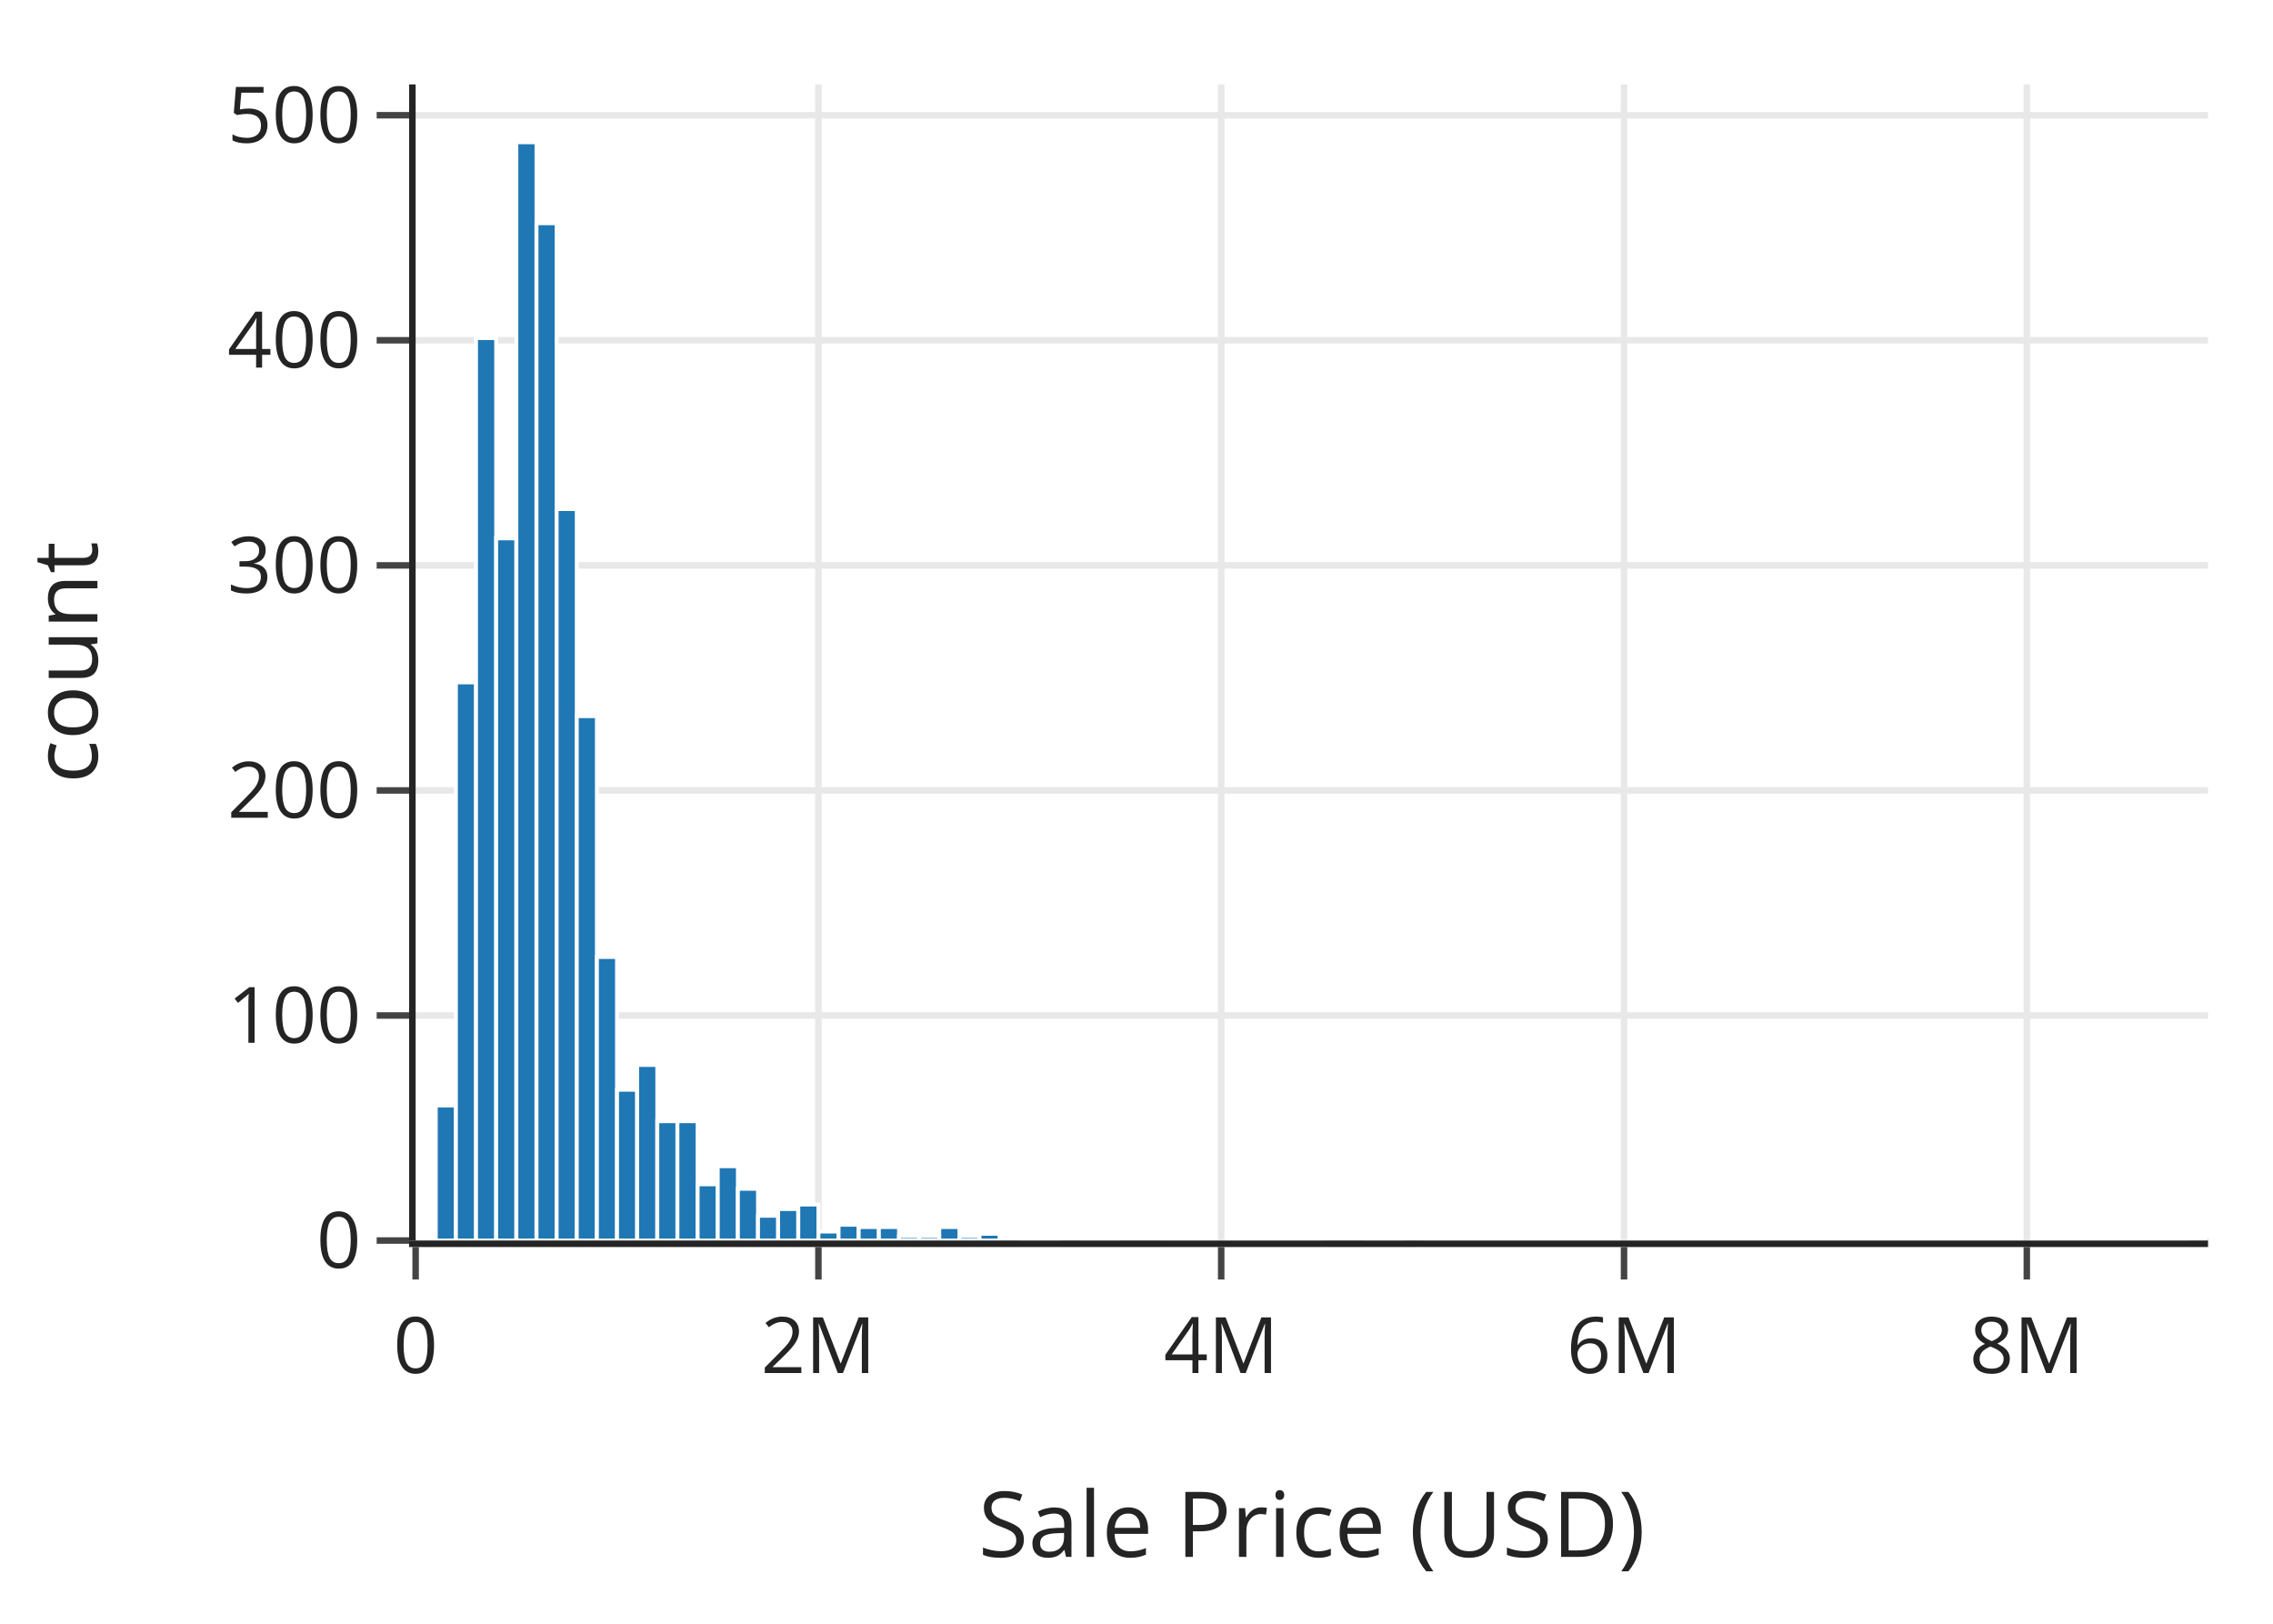
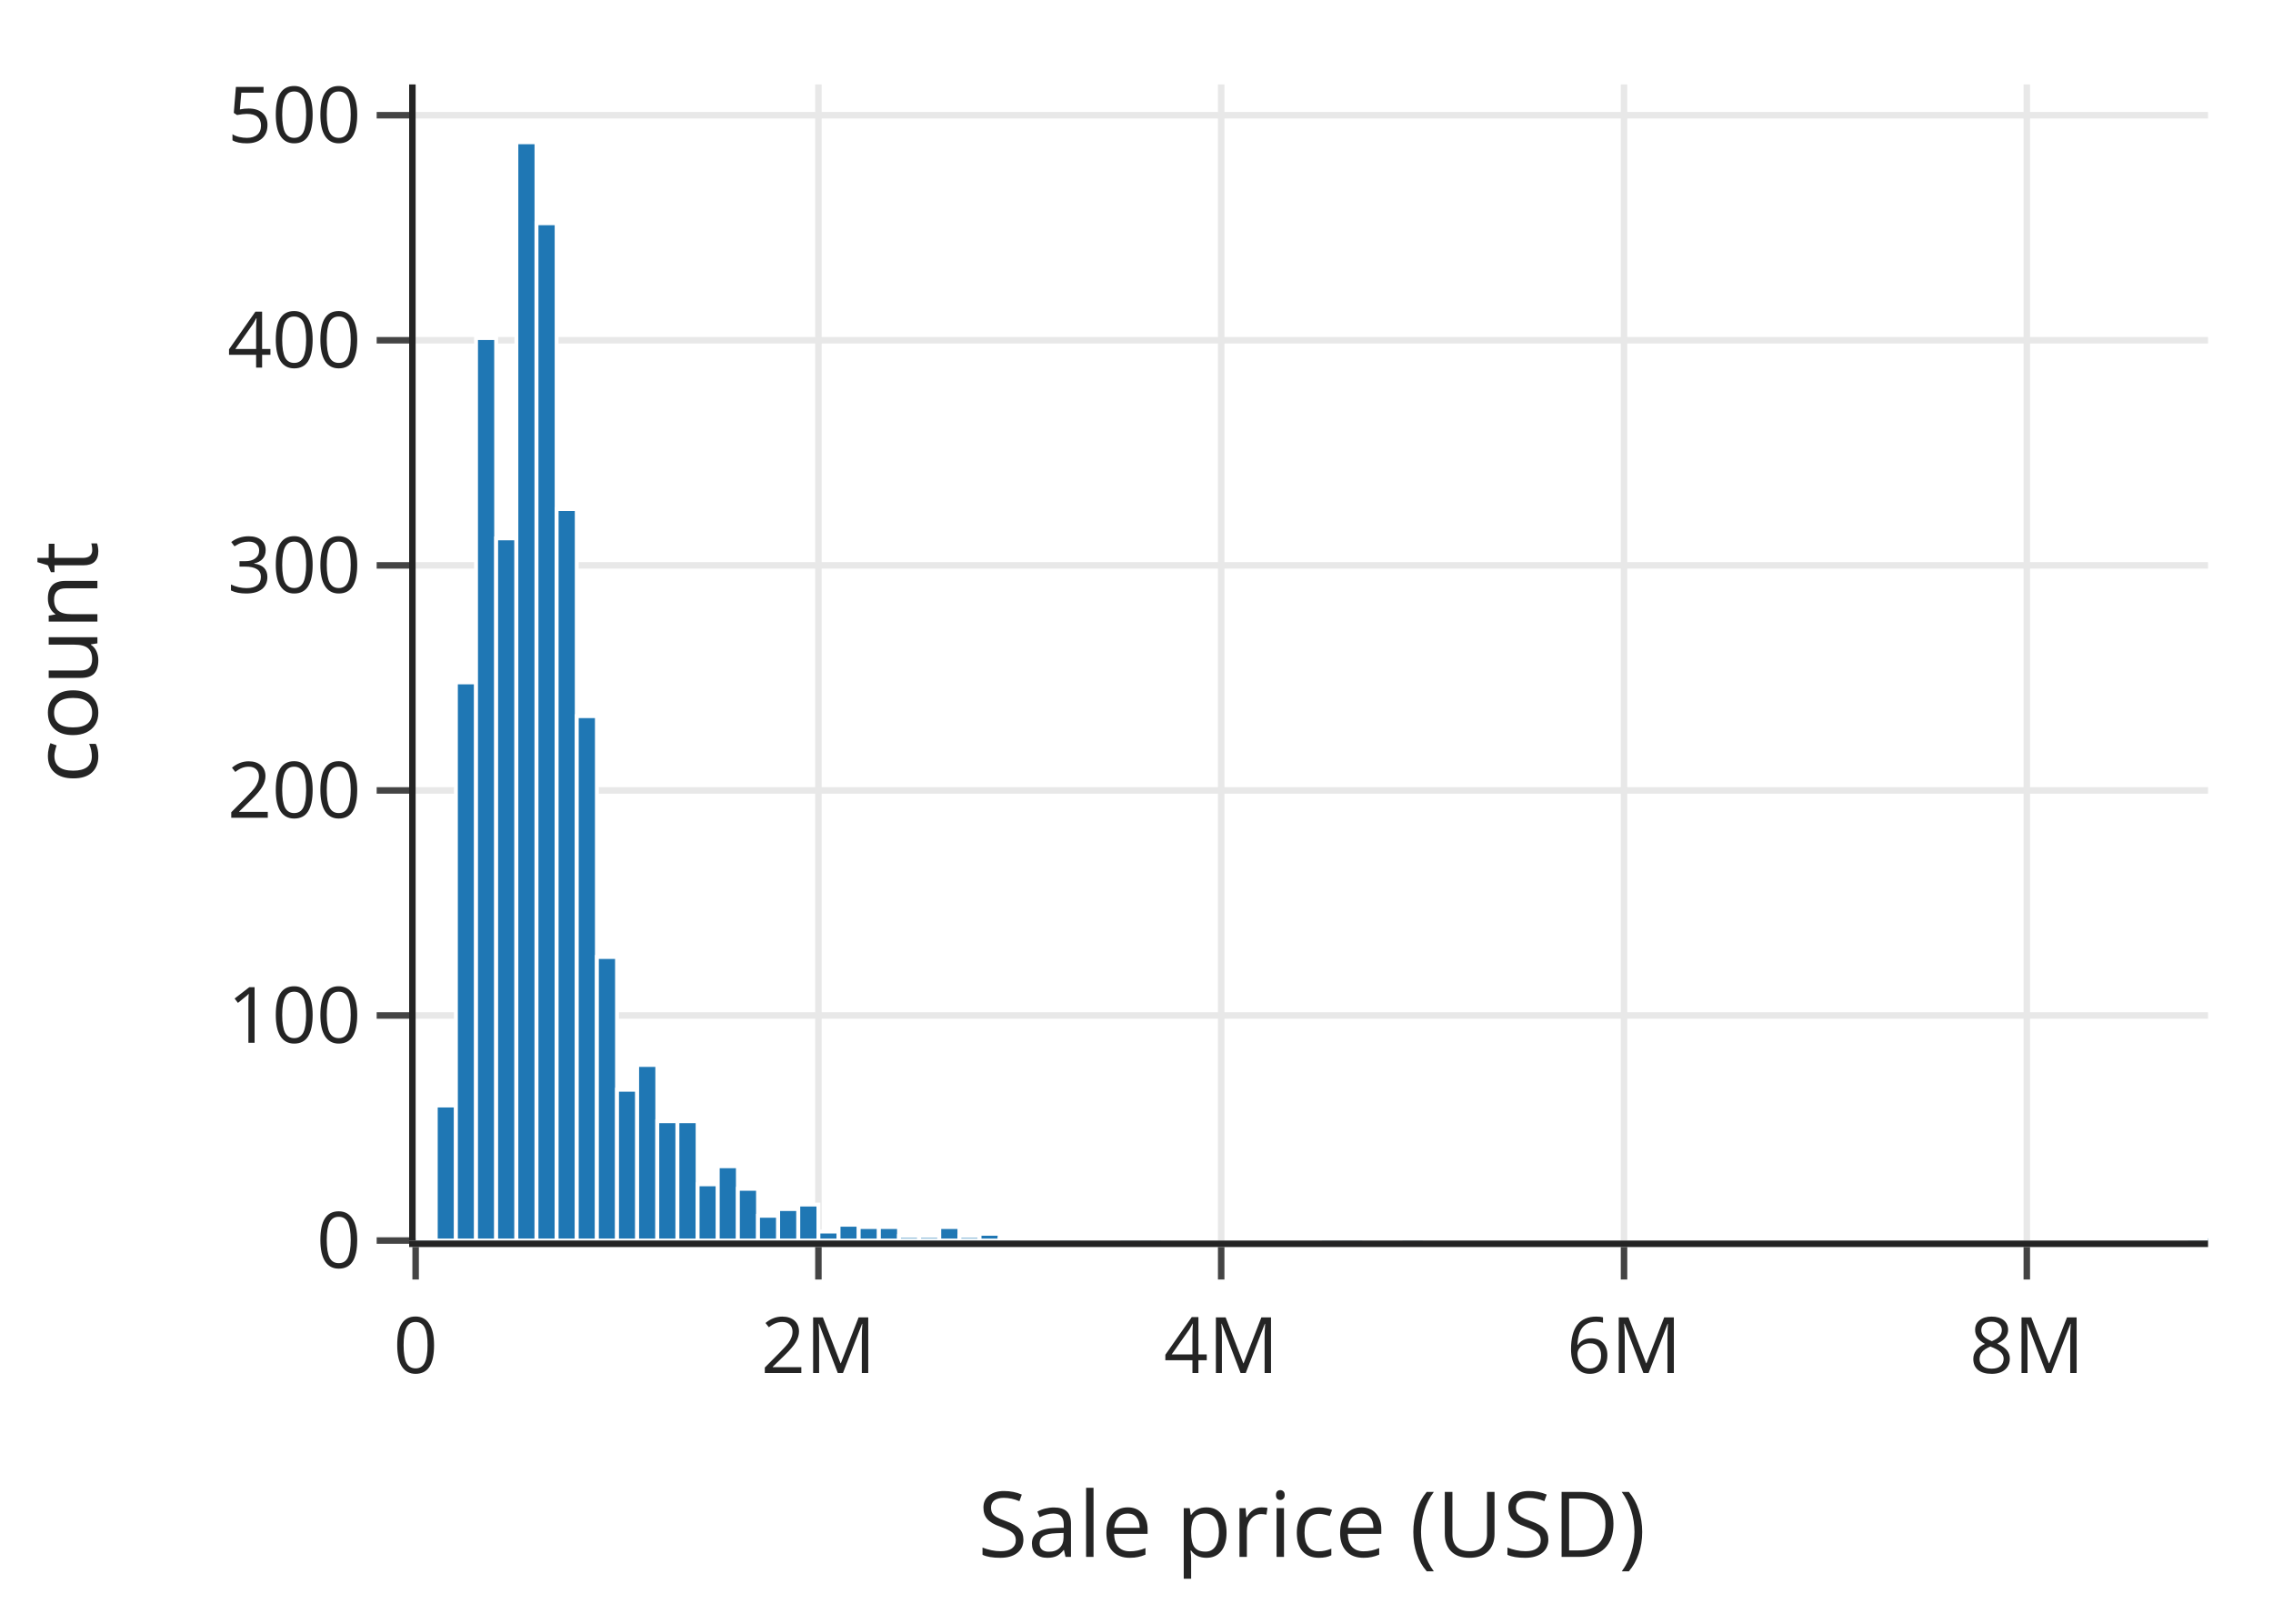
<svg xmlns="http://www.w3.org/2000/svg" class="main-svg" width="350" height="250" style="" viewBox="0 0 350 250">
  <rect x="0" y="0" width="350" height="250" style="fill: rgb(255, 255, 255); fill-opacity: 1;" />
-   <defs id="defs-b0711f">
+   <defs id="defs-b4df05">
    <g class="clips">
-       <clipPath id="clipb0711fxyplot" class="plotclip">
+       <clipPath id="clipb4df05xyplot" class="plotclip">
        <rect width="276" height="178" />
      </clipPath>
-       <clipPath class="axesclip" id="clipb0711fx">
+       <clipPath class="axesclip" id="clipb4df05x">
        <rect x="64" y="0" width="276" height="250" />
      </clipPath>
-       <clipPath class="axesclip" id="clipb0711fy">
+       <clipPath class="axesclip" id="clipb4df05y">
        <rect x="0" y="13" width="350" height="178" />
      </clipPath>
-       <clipPath class="axesclip" id="clipb0711fxy">
+       <clipPath class="axesclip" id="clipb4df05xy">
        <rect x="64" y="13" width="276" height="178" />
      </clipPath>
    </g>
    <g class="gradients" />
    <g class="patterns" />
  </defs>
  <g class="bglayer" />
  <g class="layer-below">
    <g class="imagelayer" />
    <g class="shapelayer" />
  </g>
  <g class="cartesianlayer">
    <g class="subplot xy">
      <g class="layer-subplot">
        <g class="shapelayer" />
        <g class="imagelayer" />
      </g>
      <g class="gridlayer">
        <g class="x">
          <path class="xgrid crisp" transform="translate(126.02,0)" d="M0,13v178" style="stroke: rgb(232, 232, 232); stroke-opacity: 1; stroke-width: 1px;" />
          <path class="xgrid crisp" transform="translate(188.04,0)" d="M0,13v178" style="stroke: rgb(232, 232, 232); stroke-opacity: 1; stroke-width: 1px;" />
          <path class="xgrid crisp" transform="translate(250.07,0)" d="M0,13v178" style="stroke: rgb(232, 232, 232); stroke-opacity: 1; stroke-width: 1px;" />
          <path class="xgrid crisp" transform="translate(312.09,0)" d="M0,13v178" style="stroke: rgb(232, 232, 232); stroke-opacity: 1; stroke-width: 1px;" />
        </g>
        <g class="y">
          <path class="ygrid crisp" transform="translate(0,156.35)" d="M64,0h276" style="stroke: rgb(232, 232, 232); stroke-opacity: 1; stroke-width: 1px;" />
          <path class="ygrid crisp" transform="translate(0,121.7)" d="M64,0h276" style="stroke: rgb(232, 232, 232); stroke-opacity: 1; stroke-width: 1px;" />
          <path class="ygrid crisp" transform="translate(0,87.05)" d="M64,0h276" style="stroke: rgb(232, 232, 232); stroke-opacity: 1; stroke-width: 1px;" />
          <path class="ygrid crisp" transform="translate(0,52.39)" d="M64,0h276" style="stroke: rgb(232, 232, 232); stroke-opacity: 1; stroke-width: 1px;" />
          <path class="ygrid crisp" transform="translate(0,17.74)" d="M64,0h276" style="stroke: rgb(232, 232, 232); stroke-opacity: 1; stroke-width: 1px;" />
        </g>
      </g>
      <g class="zerolinelayer" />
      <path class="xlines-below" />
      <path class="ylines-below" />
      <g class="overlines-below" />
      <g class="xaxislayer-below" />
      <g class="yaxislayer-below" />
      <g class="overaxes-below" />
-       <g class="plot" transform="translate(64,13)" clip-path="url(#clipb0711fxyplot)">
+       <g class="plot" transform="translate(64,13)" clip-path="url(#clipb4df05xyplot)">
        <g class="barlayer mlayer">
          <g class="trace bars" style="opacity: 1;">
            <g class="points">
              <g class="point">
                <path d="M0,178V177.65H3.1V178Z" style="vector-effect: non-scaling-stroke; opacity: 1; stroke-width: 0.6px; fill: rgb(31, 119, 180); fill-opacity: 1; stroke: rgb(255, 255, 255); stroke-opacity: 1;" />
              </g>
              <g class="point">
                <path d="M3.1,178V157.21H6.2V178Z" style="vector-effect: non-scaling-stroke; opacity: 1; stroke-width: 0.6px; fill: rgb(31, 119, 180); fill-opacity: 1; stroke: rgb(255, 255, 255); stroke-opacity: 1;" />
              </g>
              <g class="point">
                <path d="M6.2,178V92.06H9.3V178Z" style="vector-effect: non-scaling-stroke; opacity: 1; stroke-width: 0.6px; fill: rgb(31, 119, 180); fill-opacity: 1; stroke: rgb(255, 255, 255); stroke-opacity: 1;" />
              </g>
              <g class="point">
                <path d="M9.3,178V39.05H12.4V178Z" style="vector-effect: non-scaling-stroke; opacity: 1; stroke-width: 0.6px; fill: rgb(31, 119, 180); fill-opacity: 1; stroke: rgb(255, 255, 255); stroke-opacity: 1;" />
              </g>
              <g class="point">
                <path d="M12.4,178V69.89H15.51V178Z" style="vector-effect: non-scaling-stroke; opacity: 1; stroke-width: 0.6px; fill: rgb(31, 119, 180); fill-opacity: 1; stroke: rgb(255, 255, 255); stroke-opacity: 1;" />
              </g>
              <g class="point">
                <path d="M15.51,178V8.9H18.61V178Z" style="vector-effect: non-scaling-stroke; opacity: 1; stroke-width: 0.6px; fill: rgb(31, 119, 180); fill-opacity: 1; stroke: rgb(255, 255, 255); stroke-opacity: 1;" />
              </g>
              <g class="point">
                <path d="M18.61,178V21.37H21.71V178Z" style="vector-effect: non-scaling-stroke; opacity: 1; stroke-width: 0.6px; fill: rgb(31, 119, 180); fill-opacity: 1; stroke: rgb(255, 255, 255); stroke-opacity: 1;" />
              </g>
              <g class="point">
                <path d="M21.71,178V65.38H24.81V178Z" style="vector-effect: non-scaling-stroke; opacity: 1; stroke-width: 0.6px; fill: rgb(31, 119, 180); fill-opacity: 1; stroke: rgb(255, 255, 255); stroke-opacity: 1;" />
              </g>
              <g class="point">
                <path d="M24.81,178V97.26H27.91V178Z" style="vector-effect: non-scaling-stroke; opacity: 1; stroke-width: 0.6px; fill: rgb(31, 119, 180); fill-opacity: 1; stroke: rgb(255, 255, 255); stroke-opacity: 1;" />
              </g>
              <g class="point">
                <path d="M27.91,178V134.34H31.01V178Z" style="vector-effect: non-scaling-stroke; opacity: 1; stroke-width: 0.6px; fill: rgb(31, 119, 180); fill-opacity: 1; stroke: rgb(255, 255, 255); stroke-opacity: 1;" />
              </g>
              <g class="point">
                <path d="M31.01,178V154.78H34.11V178Z" style="vector-effect: non-scaling-stroke; opacity: 1; stroke-width: 0.6px; fill: rgb(31, 119, 180); fill-opacity: 1; stroke: rgb(255, 255, 255); stroke-opacity: 1;" />
              </g>
              <g class="point">
                <path d="M34.11,178V150.97H37.21V178Z" style="vector-effect: non-scaling-stroke; opacity: 1; stroke-width: 0.6px; fill: rgb(31, 119, 180); fill-opacity: 1; stroke: rgb(255, 255, 255); stroke-opacity: 1;" />
              </g>
              <g class="point">
                <path d="M37.21,178V159.63H40.31V178Z" style="vector-effect: non-scaling-stroke; opacity: 1; stroke-width: 0.6px; fill: rgb(31, 119, 180); fill-opacity: 1; stroke: rgb(255, 255, 255); stroke-opacity: 1;" />
              </g>
              <g class="point">
                <path d="M40.31,178V159.63H43.42V178Z" style="vector-effect: non-scaling-stroke; opacity: 1; stroke-width: 0.6px; fill: rgb(31, 119, 180); fill-opacity: 1; stroke: rgb(255, 255, 255); stroke-opacity: 1;" />
              </g>
              <g class="point">
                <path d="M43.42,178V169.34H46.52V178Z" style="vector-effect: non-scaling-stroke; opacity: 1; stroke-width: 0.6px; fill: rgb(31, 119, 180); fill-opacity: 1; stroke: rgb(255, 255, 255); stroke-opacity: 1;" />
              </g>
              <g class="point">
                <path d="M46.52,178V166.56H49.62V178Z" style="vector-effect: non-scaling-stroke; opacity: 1; stroke-width: 0.6px; fill: rgb(31, 119, 180); fill-opacity: 1; stroke: rgb(255, 255, 255); stroke-opacity: 1;" />
              </g>
              <g class="point">
                <path d="M49.62,178V170.03H52.72V178Z" style="vector-effect: non-scaling-stroke; opacity: 1; stroke-width: 0.6px; fill: rgb(31, 119, 180); fill-opacity: 1; stroke: rgb(255, 255, 255); stroke-opacity: 1;" />
              </g>
              <g class="point">
                <path d="M52.72,178V174.19H55.82V178Z" style="vector-effect: non-scaling-stroke; opacity: 1; stroke-width: 0.6px; fill: rgb(31, 119, 180); fill-opacity: 1; stroke: rgb(255, 255, 255); stroke-opacity: 1;" />
              </g>
              <g class="point">
                <path d="M55.82,178V173.15H58.92V178Z" style="vector-effect: non-scaling-stroke; opacity: 1; stroke-width: 0.6px; fill: rgb(31, 119, 180); fill-opacity: 1; stroke: rgb(255, 255, 255); stroke-opacity: 1;" />
              </g>
              <g class="point">
                <path d="M58.92,178V172.46H62.02V178Z" style="vector-effect: non-scaling-stroke; opacity: 1; stroke-width: 0.6px; fill: rgb(31, 119, 180); fill-opacity: 1; stroke: rgb(255, 255, 255); stroke-opacity: 1;" />
              </g>
              <g class="point">
                <path d="M62.02,178V176.61H65.12V178Z" style="vector-effect: non-scaling-stroke; opacity: 1; stroke-width: 0.6px; fill: rgb(31, 119, 180); fill-opacity: 1; stroke: rgb(255, 255, 255); stroke-opacity: 1;" />
              </g>
              <g class="point">
                <path d="M65.12,178V175.57H68.22V178Z" style="vector-effect: non-scaling-stroke; opacity: 1; stroke-width: 0.6px; fill: rgb(31, 119, 180); fill-opacity: 1; stroke: rgb(255, 255, 255); stroke-opacity: 1;" />
              </g>
              <g class="point">
                <path d="M68.22,178V175.92H71.33V178Z" style="vector-effect: non-scaling-stroke; opacity: 1; stroke-width: 0.6px; fill: rgb(31, 119, 180); fill-opacity: 1; stroke: rgb(255, 255, 255); stroke-opacity: 1;" />
              </g>
              <g class="point">
                <path d="M71.33,178V175.92H74.43V178Z" style="vector-effect: non-scaling-stroke; opacity: 1; stroke-width: 0.6px; fill: rgb(31, 119, 180); fill-opacity: 1; stroke: rgb(255, 255, 255); stroke-opacity: 1;" />
              </g>
              <g class="point">
                <path d="M74.43,178V177.31H77.53V178Z" style="vector-effect: non-scaling-stroke; opacity: 1; stroke-width: 0.6px; fill: rgb(31, 119, 180); fill-opacity: 1; stroke: rgb(255, 255, 255); stroke-opacity: 1;" />
              </g>
              <g class="point">
                <path d="M77.53,178V177.31H80.63V178Z" style="vector-effect: non-scaling-stroke; opacity: 1; stroke-width: 0.6px; fill: rgb(31, 119, 180); fill-opacity: 1; stroke: rgb(255, 255, 255); stroke-opacity: 1;" />
              </g>
              <g class="point">
                <path d="M80.63,178V175.92H83.73V178Z" style="vector-effect: non-scaling-stroke; opacity: 1; stroke-width: 0.6px; fill: rgb(31, 119, 180); fill-opacity: 1; stroke: rgb(255, 255, 255); stroke-opacity: 1;" />
              </g>
              <g class="point">
                <path d="M83.73,178V177.31H86.83V178Z" style="vector-effect: non-scaling-stroke; opacity: 1; stroke-width: 0.6px; fill: rgb(31, 119, 180); fill-opacity: 1; stroke: rgb(255, 255, 255); stroke-opacity: 1;" />
              </g>
              <g class="point">
                <path d="M86.83,178V176.96H89.93V178Z" style="vector-effect: non-scaling-stroke; opacity: 1; stroke-width: 0.6px; fill: rgb(31, 119, 180); fill-opacity: 1; stroke: rgb(255, 255, 255); stroke-opacity: 1;" />
              </g>
              <g class="point">
                <path d="M89.93,178V177.65H93.03V178Z" style="vector-effect: non-scaling-stroke; opacity: 1; stroke-width: 0.6px; fill: rgb(31, 119, 180); fill-opacity: 1; stroke: rgb(255, 255, 255); stroke-opacity: 1;" />
              </g>
              <g class="point">
                <path d="M0,0Z" style="vector-effect: non-scaling-stroke; opacity: 1; stroke-width: 0px; fill: rgb(31, 119, 180); fill-opacity: 1; stroke: rgb(255, 255, 255); stroke-opacity: 1;" />
              </g>
              <g class="point">
                <path d="M0,0Z" style="vector-effect: non-scaling-stroke; opacity: 1; stroke-width: 0px; fill: rgb(31, 119, 180); fill-opacity: 1; stroke: rgb(255, 255, 255); stroke-opacity: 1;" />
              </g>
              <g class="point">
                <path d="M99.24,178V177.65H102.34V178Z" style="vector-effect: non-scaling-stroke; opacity: 1; stroke-width: 0.6px; fill: rgb(31, 119, 180); fill-opacity: 1; stroke: rgb(255, 255, 255); stroke-opacity: 1;" />
              </g>
              <g class="point">
                <path d="M0,0Z" style="vector-effect: non-scaling-stroke; opacity: 1; stroke-width: 0px; fill: rgb(31, 119, 180); fill-opacity: 1; stroke: rgb(255, 255, 255); stroke-opacity: 1;" />
              </g>
              <g class="point">
                <path d="M0,0Z" style="vector-effect: non-scaling-stroke; opacity: 1; stroke-width: 0px; fill: rgb(31, 119, 180); fill-opacity: 1; stroke: rgb(255, 255, 255); stroke-opacity: 1;" />
              </g>
              <g class="point">
                <path d="M108.54,178V177.65H111.64V178Z" style="vector-effect: non-scaling-stroke; opacity: 1; stroke-width: 0.6px; fill: rgb(31, 119, 180); fill-opacity: 1; stroke: rgb(255, 255, 255); stroke-opacity: 1;" />
              </g>
              <g class="point">
                <path d="M111.64,178V177.65H114.74V178Z" style="vector-effect: non-scaling-stroke; opacity: 1; stroke-width: 0.6px; fill: rgb(31, 119, 180); fill-opacity: 1; stroke: rgb(255, 255, 255); stroke-opacity: 1;" />
              </g>
              <g class="point">
                <path d="M0,0Z" style="vector-effect: non-scaling-stroke; opacity: 1; stroke-width: 0px; fill: rgb(31, 119, 180); fill-opacity: 1; stroke: rgb(255, 255, 255); stroke-opacity: 1;" />
              </g>
              <g class="point">
                <path d="M0,0Z" style="vector-effect: non-scaling-stroke; opacity: 1; stroke-width: 0px; fill: rgb(31, 119, 180); fill-opacity: 1; stroke: rgb(255, 255, 255); stroke-opacity: 1;" />
              </g>
              <g class="point">
                <path d="M0,0Z" style="vector-effect: non-scaling-stroke; opacity: 1; stroke-width: 0px; fill: rgb(31, 119, 180); fill-opacity: 1; stroke: rgb(255, 255, 255); stroke-opacity: 1;" />
              </g>
              <g class="point">
                <path d="M0,0Z" style="vector-effect: non-scaling-stroke; opacity: 1; stroke-width: 0px; fill: rgb(31, 119, 180); fill-opacity: 1; stroke: rgb(255, 255, 255); stroke-opacity: 1;" />
              </g>
              <g class="point">
                <path d="M0,0Z" style="vector-effect: non-scaling-stroke; opacity: 1; stroke-width: 0px; fill: rgb(31, 119, 180); fill-opacity: 1; stroke: rgb(255, 255, 255); stroke-opacity: 1;" />
              </g>
              <g class="point">
                <path d="M0,0Z" style="vector-effect: non-scaling-stroke; opacity: 1; stroke-width: 0px; fill: rgb(31, 119, 180); fill-opacity: 1; stroke: rgb(255, 255, 255); stroke-opacity: 1;" />
              </g>
              <g class="point">
                <path d="M0,0Z" style="vector-effect: non-scaling-stroke; opacity: 1; stroke-width: 0px; fill: rgb(31, 119, 180); fill-opacity: 1; stroke: rgb(255, 255, 255); stroke-opacity: 1;" />
              </g>
              <g class="point">
                <path d="M0,0Z" style="vector-effect: non-scaling-stroke; opacity: 1; stroke-width: 0px; fill: rgb(31, 119, 180); fill-opacity: 1; stroke: rgb(255, 255, 255); stroke-opacity: 1;" />
              </g>
              <g class="point">
                <path d="M139.55,178V177.65H142.65V178Z" style="vector-effect: non-scaling-stroke; opacity: 1; stroke-width: 0.6px; fill: rgb(31, 119, 180); fill-opacity: 1; stroke: rgb(255, 255, 255); stroke-opacity: 1;" />
              </g>
              <g class="point">
                <path d="M142.65,178V177.65H145.75V178Z" style="vector-effect: non-scaling-stroke; opacity: 1; stroke-width: 0.6px; fill: rgb(31, 119, 180); fill-opacity: 1; stroke: rgb(255, 255, 255); stroke-opacity: 1;" />
              </g>
              <g class="point">
                <path d="M0,0Z" style="vector-effect: non-scaling-stroke; opacity: 1; stroke-width: 0px; fill: rgb(31, 119, 180); fill-opacity: 1; stroke: rgb(255, 255, 255); stroke-opacity: 1;" />
              </g>
              <g class="point">
                <path d="M0,0Z" style="vector-effect: non-scaling-stroke; opacity: 1; stroke-width: 0px; fill: rgb(31, 119, 180); fill-opacity: 1; stroke: rgb(255, 255, 255); stroke-opacity: 1;" />
              </g>
              <g class="point">
                <path d="M151.96,178V177.65H155.06V178Z" style="vector-effect: non-scaling-stroke; opacity: 1; stroke-width: 0.6px; fill: rgb(31, 119, 180); fill-opacity: 1; stroke: rgb(255, 255, 255); stroke-opacity: 1;" />
              </g>
              <g class="point">
                <path d="M0,0Z" style="vector-effect: non-scaling-stroke; opacity: 1; stroke-width: 0px; fill: rgb(31, 119, 180); fill-opacity: 1; stroke: rgb(255, 255, 255); stroke-opacity: 1;" />
              </g>
              <g class="point">
                <path d="M0,0Z" style="vector-effect: non-scaling-stroke; opacity: 1; stroke-width: 0px; fill: rgb(31, 119, 180); fill-opacity: 1; stroke: rgb(255, 255, 255); stroke-opacity: 1;" />
              </g>
              <g class="point">
                <path d="M0,0Z" style="vector-effect: non-scaling-stroke; opacity: 1; stroke-width: 0px; fill: rgb(31, 119, 180); fill-opacity: 1; stroke: rgb(255, 255, 255); stroke-opacity: 1;" />
              </g>
              <g class="point">
                <path d="M0,0Z" style="vector-effect: non-scaling-stroke; opacity: 1; stroke-width: 0px; fill: rgb(31, 119, 180); fill-opacity: 1; stroke: rgb(255, 255, 255); stroke-opacity: 1;" />
              </g>
              <g class="point">
                <path d="M0,0Z" style="vector-effect: non-scaling-stroke; opacity: 1; stroke-width: 0px; fill: rgb(31, 119, 180); fill-opacity: 1; stroke: rgb(255, 255, 255); stroke-opacity: 1;" />
              </g>
              <g class="point">
                <path d="M0,0Z" style="vector-effect: non-scaling-stroke; opacity: 1; stroke-width: 0px; fill: rgb(31, 119, 180); fill-opacity: 1; stroke: rgb(255, 255, 255); stroke-opacity: 1;" />
              </g>
              <g class="point">
                <path d="M0,0Z" style="vector-effect: non-scaling-stroke; opacity: 1; stroke-width: 0px; fill: rgb(31, 119, 180); fill-opacity: 1; stroke: rgb(255, 255, 255); stroke-opacity: 1;" />
              </g>
              <g class="point">
                <path d="M0,0Z" style="vector-effect: non-scaling-stroke; opacity: 1; stroke-width: 0px; fill: rgb(31, 119, 180); fill-opacity: 1; stroke: rgb(255, 255, 255); stroke-opacity: 1;" />
              </g>
              <g class="point">
                <path d="M0,0Z" style="vector-effect: non-scaling-stroke; opacity: 1; stroke-width: 0px; fill: rgb(31, 119, 180); fill-opacity: 1; stroke: rgb(255, 255, 255); stroke-opacity: 1;" />
              </g>
              <g class="point">
                <path d="M0,0Z" style="vector-effect: non-scaling-stroke; opacity: 1; stroke-width: 0px; fill: rgb(31, 119, 180); fill-opacity: 1; stroke: rgb(255, 255, 255); stroke-opacity: 1;" />
              </g>
              <g class="point">
                <path d="M0,0Z" style="vector-effect: non-scaling-stroke; opacity: 1; stroke-width: 0px; fill: rgb(31, 119, 180); fill-opacity: 1; stroke: rgb(255, 255, 255); stroke-opacity: 1;" />
              </g>
              <g class="point">
                <path d="M0,0Z" style="vector-effect: non-scaling-stroke; opacity: 1; stroke-width: 0px; fill: rgb(31, 119, 180); fill-opacity: 1; stroke: rgb(255, 255, 255); stroke-opacity: 1;" />
              </g>
              <g class="point">
                <path d="M0,0Z" style="vector-effect: non-scaling-stroke; opacity: 1; stroke-width: 0px; fill: rgb(31, 119, 180); fill-opacity: 1; stroke: rgb(255, 255, 255); stroke-opacity: 1;" />
              </g>
              <g class="point">
                <path d="M0,0Z" style="vector-effect: non-scaling-stroke; opacity: 1; stroke-width: 0px; fill: rgb(31, 119, 180); fill-opacity: 1; stroke: rgb(255, 255, 255); stroke-opacity: 1;" />
              </g>
              <g class="point">
                <path d="M0,0Z" style="vector-effect: non-scaling-stroke; opacity: 1; stroke-width: 0px; fill: rgb(31, 119, 180); fill-opacity: 1; stroke: rgb(255, 255, 255); stroke-opacity: 1;" />
              </g>
              <g class="point">
                <path d="M0,0Z" style="vector-effect: non-scaling-stroke; opacity: 1; stroke-width: 0px; fill: rgb(31, 119, 180); fill-opacity: 1; stroke: rgb(255, 255, 255); stroke-opacity: 1;" />
              </g>
              <g class="point">
                <path d="M0,0Z" style="vector-effect: non-scaling-stroke; opacity: 1; stroke-width: 0px; fill: rgb(31, 119, 180); fill-opacity: 1; stroke: rgb(255, 255, 255); stroke-opacity: 1;" />
              </g>
              <g class="point">
                <path d="M0,0Z" style="vector-effect: non-scaling-stroke; opacity: 1; stroke-width: 0px; fill: rgb(31, 119, 180); fill-opacity: 1; stroke: rgb(255, 255, 255); stroke-opacity: 1;" />
              </g>
              <g class="point">
                <path d="M0,0Z" style="vector-effect: non-scaling-stroke; opacity: 1; stroke-width: 0px; fill: rgb(31, 119, 180); fill-opacity: 1; stroke: rgb(255, 255, 255); stroke-opacity: 1;" />
              </g>
              <g class="point">
                <path d="M0,0Z" style="vector-effect: non-scaling-stroke; opacity: 1; stroke-width: 0px; fill: rgb(31, 119, 180); fill-opacity: 1; stroke: rgb(255, 255, 255); stroke-opacity: 1;" />
              </g>
              <g class="point">
                <path d="M0,0Z" style="vector-effect: non-scaling-stroke; opacity: 1; stroke-width: 0px; fill: rgb(31, 119, 180); fill-opacity: 1; stroke: rgb(255, 255, 255); stroke-opacity: 1;" />
              </g>
              <g class="point">
                <path d="M0,0Z" style="vector-effect: non-scaling-stroke; opacity: 1; stroke-width: 0px; fill: rgb(31, 119, 180); fill-opacity: 1; stroke: rgb(255, 255, 255); stroke-opacity: 1;" />
              </g>
              <g class="point">
                <path d="M0,0Z" style="vector-effect: non-scaling-stroke; opacity: 1; stroke-width: 0px; fill: rgb(31, 119, 180); fill-opacity: 1; stroke: rgb(255, 255, 255); stroke-opacity: 1;" />
              </g>
              <g class="point">
                <path d="M0,0Z" style="vector-effect: non-scaling-stroke; opacity: 1; stroke-width: 0px; fill: rgb(31, 119, 180); fill-opacity: 1; stroke: rgb(255, 255, 255); stroke-opacity: 1;" />
              </g>
              <g class="point">
                <path d="M0,0Z" style="vector-effect: non-scaling-stroke; opacity: 1; stroke-width: 0px; fill: rgb(31, 119, 180); fill-opacity: 1; stroke: rgb(255, 255, 255); stroke-opacity: 1;" />
              </g>
              <g class="point">
                <path d="M0,0Z" style="vector-effect: non-scaling-stroke; opacity: 1; stroke-width: 0px; fill: rgb(31, 119, 180); fill-opacity: 1; stroke: rgb(255, 255, 255); stroke-opacity: 1;" />
              </g>
              <g class="point">
                <path d="M0,0Z" style="vector-effect: non-scaling-stroke; opacity: 1; stroke-width: 0px; fill: rgb(31, 119, 180); fill-opacity: 1; stroke: rgb(255, 255, 255); stroke-opacity: 1;" />
              </g>
              <g class="point">
                <path d="M0,0Z" style="vector-effect: non-scaling-stroke; opacity: 1; stroke-width: 0px; fill: rgb(31, 119, 180); fill-opacity: 1; stroke: rgb(255, 255, 255); stroke-opacity: 1;" />
              </g>
              <g class="point">
                <path d="M0,0Z" style="vector-effect: non-scaling-stroke; opacity: 1; stroke-width: 0px; fill: rgb(31, 119, 180); fill-opacity: 1; stroke: rgb(255, 255, 255); stroke-opacity: 1;" />
              </g>
              <g class="point">
                <path d="M0,0Z" style="vector-effect: non-scaling-stroke; opacity: 1; stroke-width: 0px; fill: rgb(31, 119, 180); fill-opacity: 1; stroke: rgb(255, 255, 255); stroke-opacity: 1;" />
              </g>
              <g class="point">
                <path d="M0,0Z" style="vector-effect: non-scaling-stroke; opacity: 1; stroke-width: 0px; fill: rgb(31, 119, 180); fill-opacity: 1; stroke: rgb(255, 255, 255); stroke-opacity: 1;" />
              </g>
              <g class="point">
                <path d="M0,0Z" style="vector-effect: non-scaling-stroke; opacity: 1; stroke-width: 0px; fill: rgb(31, 119, 180); fill-opacity: 1; stroke: rgb(255, 255, 255); stroke-opacity: 1;" />
              </g>
              <g class="point">
                <path d="M0,0Z" style="vector-effect: non-scaling-stroke; opacity: 1; stroke-width: 0px; fill: rgb(31, 119, 180); fill-opacity: 1; stroke: rgb(255, 255, 255); stroke-opacity: 1;" />
              </g>
              <g class="point">
                <path d="M0,0Z" style="vector-effect: non-scaling-stroke; opacity: 1; stroke-width: 0px; fill: rgb(31, 119, 180); fill-opacity: 1; stroke: rgb(255, 255, 255); stroke-opacity: 1;" />
              </g>
              <g class="point">
                <path d="M0,0Z" style="vector-effect: non-scaling-stroke; opacity: 1; stroke-width: 0px; fill: rgb(31, 119, 180); fill-opacity: 1; stroke: rgb(255, 255, 255); stroke-opacity: 1;" />
              </g>
              <g class="point">
                <path d="M0,0Z" style="vector-effect: non-scaling-stroke; opacity: 1; stroke-width: 0px; fill: rgb(31, 119, 180); fill-opacity: 1; stroke: rgb(255, 255, 255); stroke-opacity: 1;" />
              </g>
              <g class="point">
                <path d="M0,0Z" style="vector-effect: non-scaling-stroke; opacity: 1; stroke-width: 0px; fill: rgb(31, 119, 180); fill-opacity: 1; stroke: rgb(255, 255, 255); stroke-opacity: 1;" />
              </g>
              <g class="point">
                <path d="M0,0Z" style="vector-effect: non-scaling-stroke; opacity: 1; stroke-width: 0px; fill: rgb(31, 119, 180); fill-opacity: 1; stroke: rgb(255, 255, 255); stroke-opacity: 1;" />
              </g>
              <g class="point">
                <path d="M272.9,178V177.65H276V178Z" style="vector-effect: non-scaling-stroke; opacity: 1; stroke-width: 0.6px; fill: rgb(31, 119, 180); fill-opacity: 1; stroke: rgb(255, 255, 255); stroke-opacity: 1;" />
              </g>
            </g>
          </g>
        </g>
      </g>
      <g class="overplot" />
      <path class="xlines-above crisp" d="M63,191.5H340" style="fill: none; stroke-width: 1px; stroke: rgb(36, 36, 36); stroke-opacity: 1;" />
      <path class="ylines-above crisp" d="M63.5,13V191" style="fill: none; stroke-width: 1px; stroke: rgb(36, 36, 36); stroke-opacity: 1;" />
      <g class="overlines-above" />
      <g class="xaxislayer-above">
        <path class="xtick ticks crisp" d="M0,192v5" transform="translate(64,0)" style="stroke: rgb(68, 68, 68); stroke-opacity: 1; stroke-width: 1px;" />
        <path class="xtick ticks crisp" d="M0,192v5" transform="translate(126.02,0)" style="stroke: rgb(68, 68, 68); stroke-opacity: 1; stroke-width: 1px;" />
        <path class="xtick ticks crisp" d="M0,192v5" transform="translate(188.04,0)" style="stroke: rgb(68, 68, 68); stroke-opacity: 1; stroke-width: 1px;" />
        <path class="xtick ticks crisp" d="M0,192v5" transform="translate(250.07,0)" style="stroke: rgb(68, 68, 68); stroke-opacity: 1; stroke-width: 1px;" />
        <path class="xtick ticks crisp" d="M0,192v5" transform="translate(312.09,0)" style="stroke: rgb(68, 68, 68); stroke-opacity: 1; stroke-width: 1px;" />
        <g class="xtick">
          <text text-anchor="middle" x="0" y="211.4" transform="translate(64,0)" style="font-family: 'Open Sans', verdana, arial, sans-serif; font-size: 12px; fill: rgb(36, 36, 36); fill-opacity: 1; white-space: pre; opacity: 1;">0</text>
        </g>
        <g class="xtick">
          <text text-anchor="middle" x="0" y="211.4" style="font-family: 'Open Sans', verdana, arial, sans-serif; font-size: 12px; fill: rgb(36, 36, 36); fill-opacity: 1; white-space: pre; opacity: 1;" transform="translate(126.02,0)">2M</text>
        </g>
        <g class="xtick">
          <text text-anchor="middle" x="0" y="211.4" style="font-family: 'Open Sans', verdana, arial, sans-serif; font-size: 12px; fill: rgb(36, 36, 36); fill-opacity: 1; white-space: pre; opacity: 1;" transform="translate(188.04,0)">4M</text>
        </g>
        <g class="xtick">
          <text text-anchor="middle" x="0" y="211.4" style="font-family: 'Open Sans', verdana, arial, sans-serif; font-size: 12px; fill: rgb(36, 36, 36); fill-opacity: 1; white-space: pre; opacity: 1;" transform="translate(250.07,0)">6M</text>
        </g>
        <g class="xtick">
          <text text-anchor="middle" x="0" y="211.4" style="font-family: 'Open Sans', verdana, arial, sans-serif; font-size: 12px; fill: rgb(36, 36, 36); fill-opacity: 1; white-space: pre; opacity: 1;" transform="translate(312.09,0)">8M</text>
        </g>
      </g>
      <g class="yaxislayer-above">
        <path class="ytick ticks crisp" d="M63,0h-5" transform="translate(0,191)" style="stroke: rgb(68, 68, 68); stroke-opacity: 1; stroke-width: 1px;" />
        <path class="ytick ticks crisp" d="M63,0h-5" transform="translate(0,156.35)" style="stroke: rgb(68, 68, 68); stroke-opacity: 1; stroke-width: 1px;" />
        <path class="ytick ticks crisp" d="M63,0h-5" transform="translate(0,121.7)" style="stroke: rgb(68, 68, 68); stroke-opacity: 1; stroke-width: 1px;" />
        <path class="ytick ticks crisp" d="M63,0h-5" transform="translate(0,87.05)" style="stroke: rgb(68, 68, 68); stroke-opacity: 1; stroke-width: 1px;" />
        <path class="ytick ticks crisp" d="M63,0h-5" transform="translate(0,52.39)" style="stroke: rgb(68, 68, 68); stroke-opacity: 1; stroke-width: 1px;" />
        <path class="ytick ticks crisp" d="M63,0h-5" transform="translate(0,17.74)" style="stroke: rgb(68, 68, 68); stroke-opacity: 1; stroke-width: 1px;" />
        <g class="ytick">
          <text text-anchor="end" x="55.6" y="4.2" transform="translate(0,191)" style="font-family: 'Open Sans', verdana, arial, sans-serif; font-size: 12px; fill: rgb(36, 36, 36); fill-opacity: 1; white-space: pre; opacity: 1;">0</text>
        </g>
        <g class="ytick">
          <text text-anchor="end" x="55.6" y="4.2" style="font-family: 'Open Sans', verdana, arial, sans-serif; font-size: 12px; fill: rgb(36, 36, 36); fill-opacity: 1; white-space: pre; opacity: 1;" transform="translate(0,156.35)">100</text>
        </g>
        <g class="ytick">
          <text text-anchor="end" x="55.6" y="4.2" style="font-family: 'Open Sans', verdana, arial, sans-serif; font-size: 12px; fill: rgb(36, 36, 36); fill-opacity: 1; white-space: pre; opacity: 1;" transform="translate(0,121.7)">200</text>
        </g>
        <g class="ytick">
          <text text-anchor="end" x="55.6" y="4.2" style="font-family: 'Open Sans', verdana, arial, sans-serif; font-size: 12px; fill: rgb(36, 36, 36); fill-opacity: 1; white-space: pre; opacity: 1;" transform="translate(0,87.05)">300</text>
        </g>
        <g class="ytick">
          <text text-anchor="end" x="55.6" y="4.2" style="font-family: 'Open Sans', verdana, arial, sans-serif; font-size: 12px; fill: rgb(36, 36, 36); fill-opacity: 1; white-space: pre; opacity: 1;" transform="translate(0,52.39)">400</text>
        </g>
        <g class="ytick">
          <text text-anchor="end" x="55.6" y="4.2" style="font-family: 'Open Sans', verdana, arial, sans-serif; font-size: 12px; fill: rgb(36, 36, 36); fill-opacity: 1; white-space: pre; opacity: 1;" transform="translate(0,17.74)">500</text>
        </g>
      </g>
      <g class="overaxes-above" />
    </g>
  </g>
  <g class="polarlayer" />
  <g class="smithlayer" />
  <g class="ternarylayer" />
  <g class="geolayer" />
  <g class="funnelarealayer" />
  <g class="pielayer" />
  <g class="iciclelayer" />
  <g class="treemaplayer" />
  <g class="sunburstlayer" />
  <g class="glimages" />
-   <defs id="topdefs-b0711f">
+   <defs id="topdefs-b4df05">
    <g class="clips" />
  </defs>
  <g class="layer-above">
    <g class="imagelayer" />
    <g class="shapelayer" />
  </g>
  <g class="infolayer">
    <g class="g-gtitle" />
    <g class="g-xtitle">
-       <text class="xtitle" x="202" y="239.706" text-anchor="middle" style="font-family: 'Open Sans', verdana, arial, sans-serif; font-size: 14px; fill: rgb(36, 36, 36); opacity: 1; font-weight: normal; white-space: pre;">Sale Price (USD)</text>
+       <text class="xtitle" x="202" y="239.706" text-anchor="middle" style="font-family: 'Open Sans', verdana, arial, sans-serif; font-size: 14px; fill: rgb(36, 36, 36); opacity: 1; font-weight: normal; white-space: pre;">Sale price (USD)</text>
    </g>
    <g class="g-ytitle" transform="translate(4.78418,0)">
      <text class="ytitle" transform="rotate(-90,10.21563,102)" x="10.216" y="102" text-anchor="middle" style="font-family: 'Open Sans', verdana, arial, sans-serif; font-size: 14px; fill: rgb(36, 36, 36); opacity: 1; font-weight: normal; white-space: pre;">count</text>
    </g>
  </g>
</svg>
